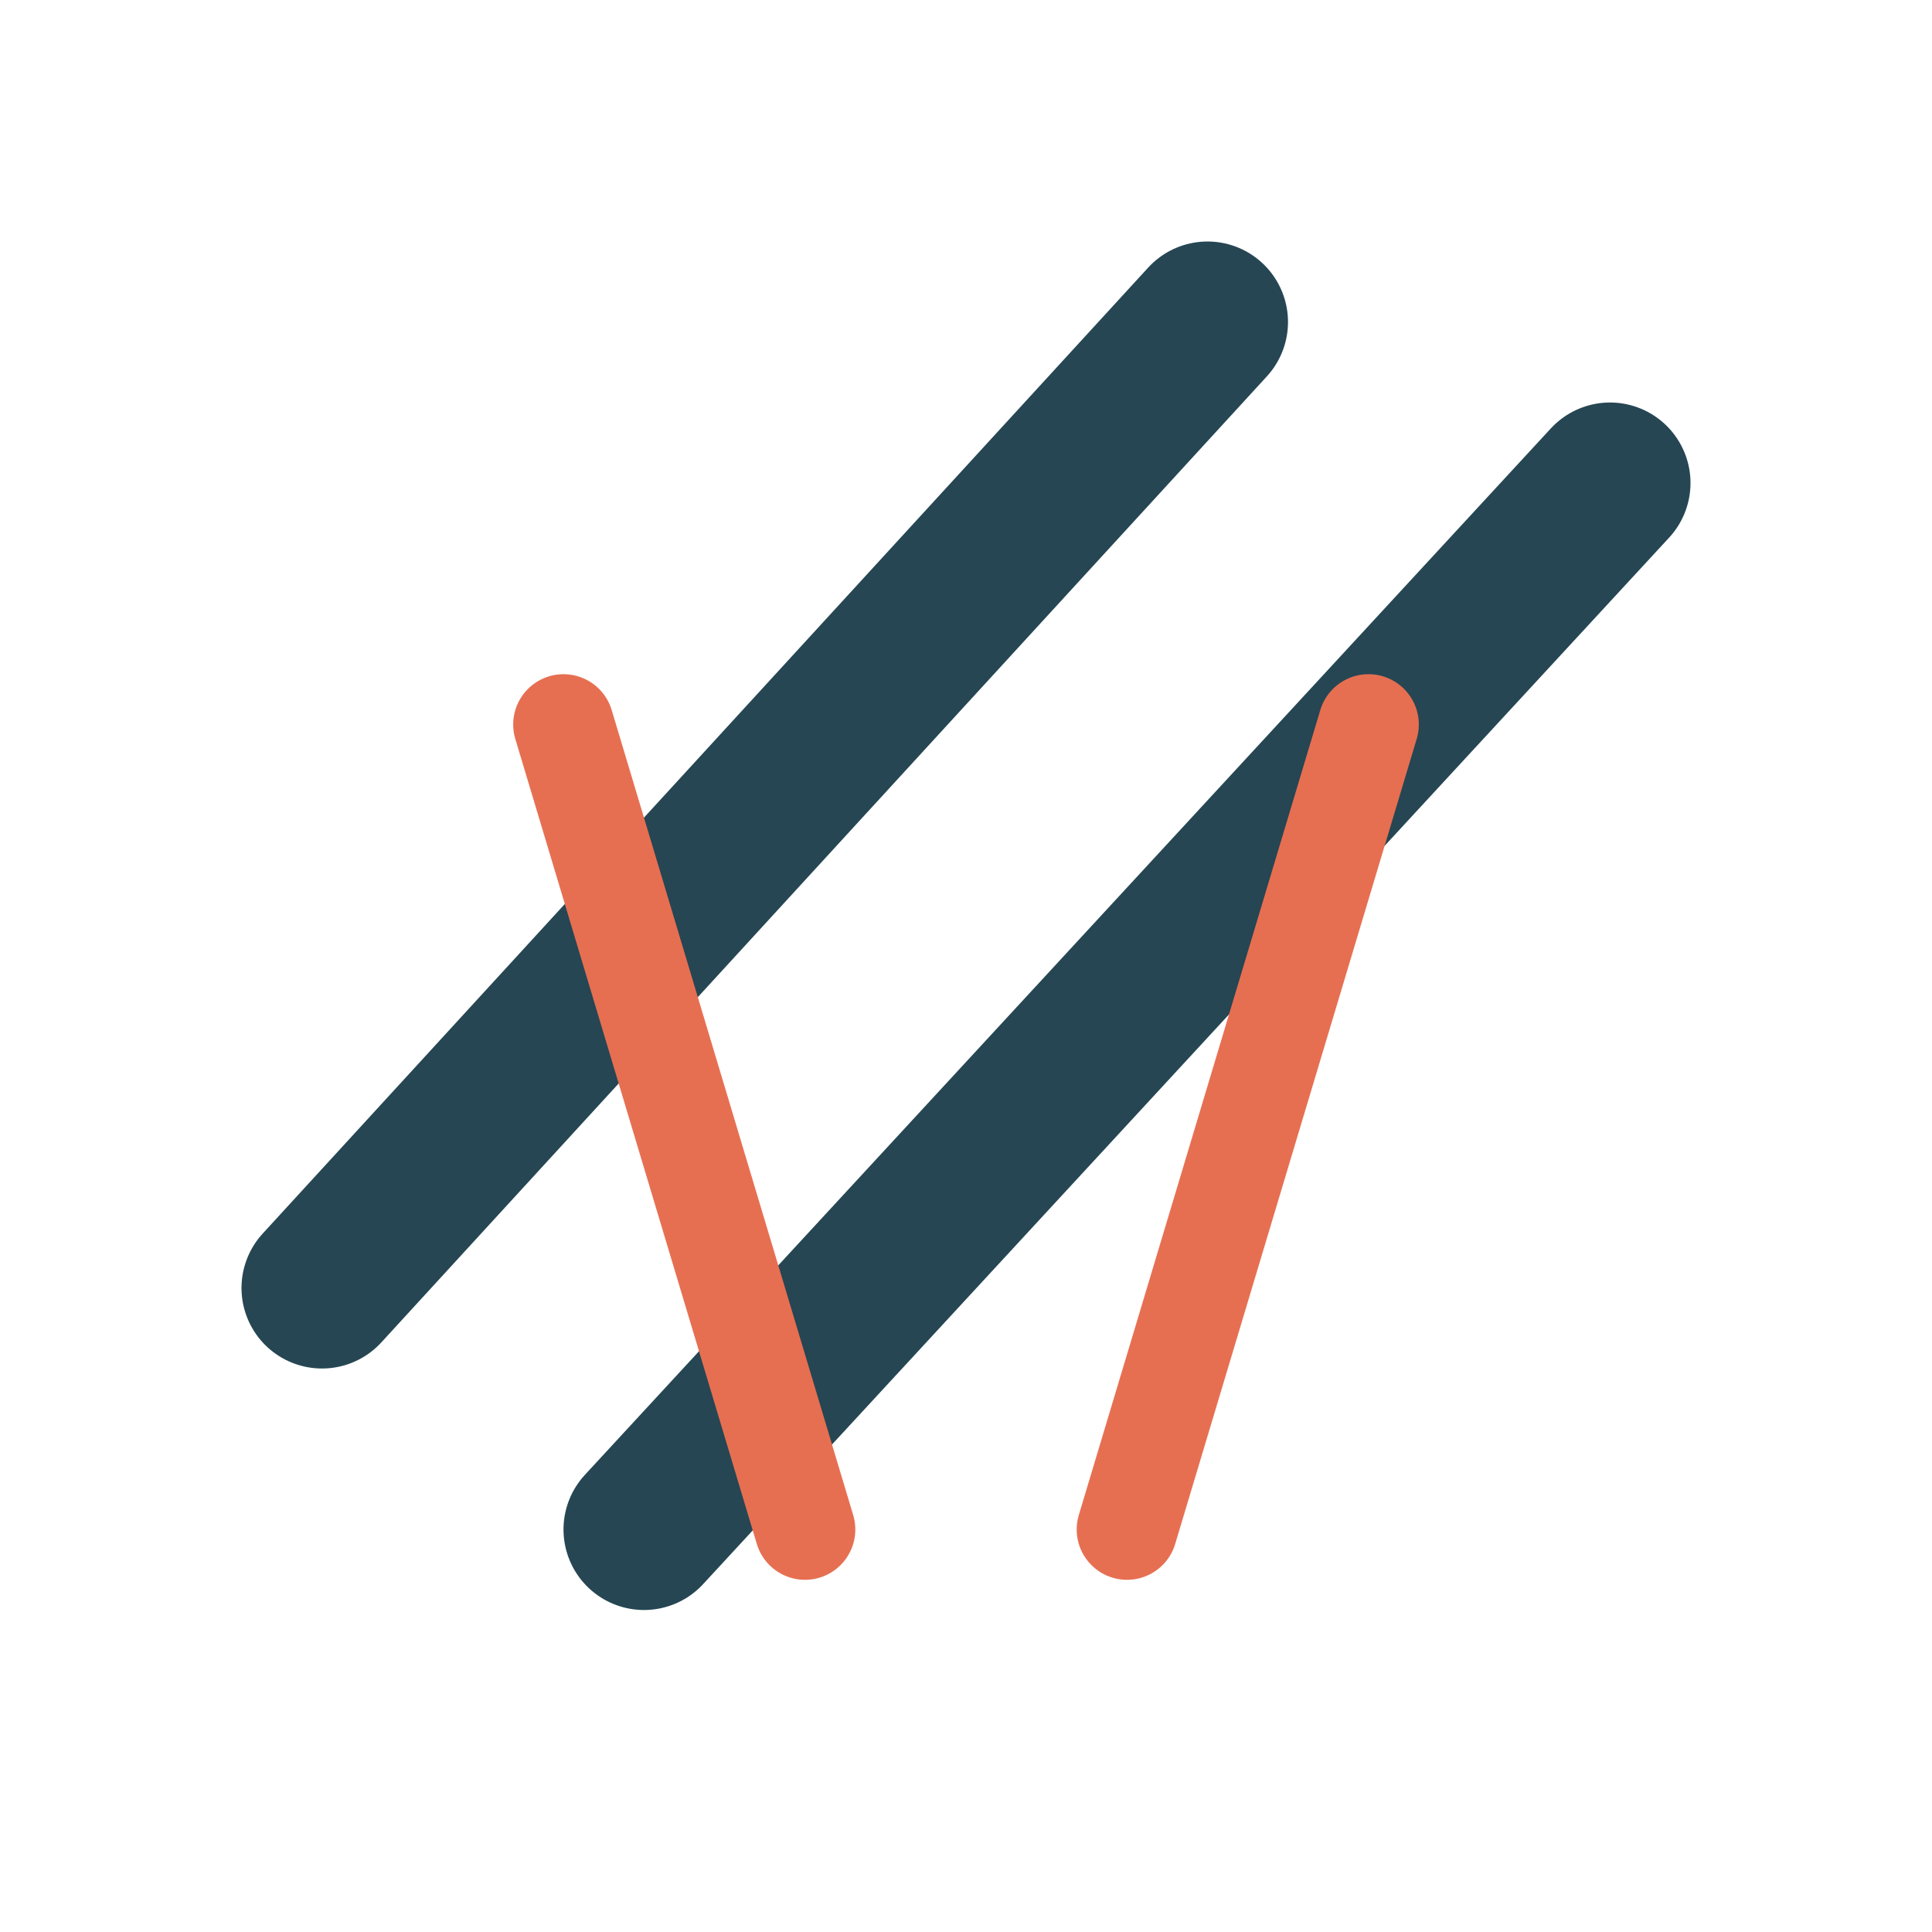
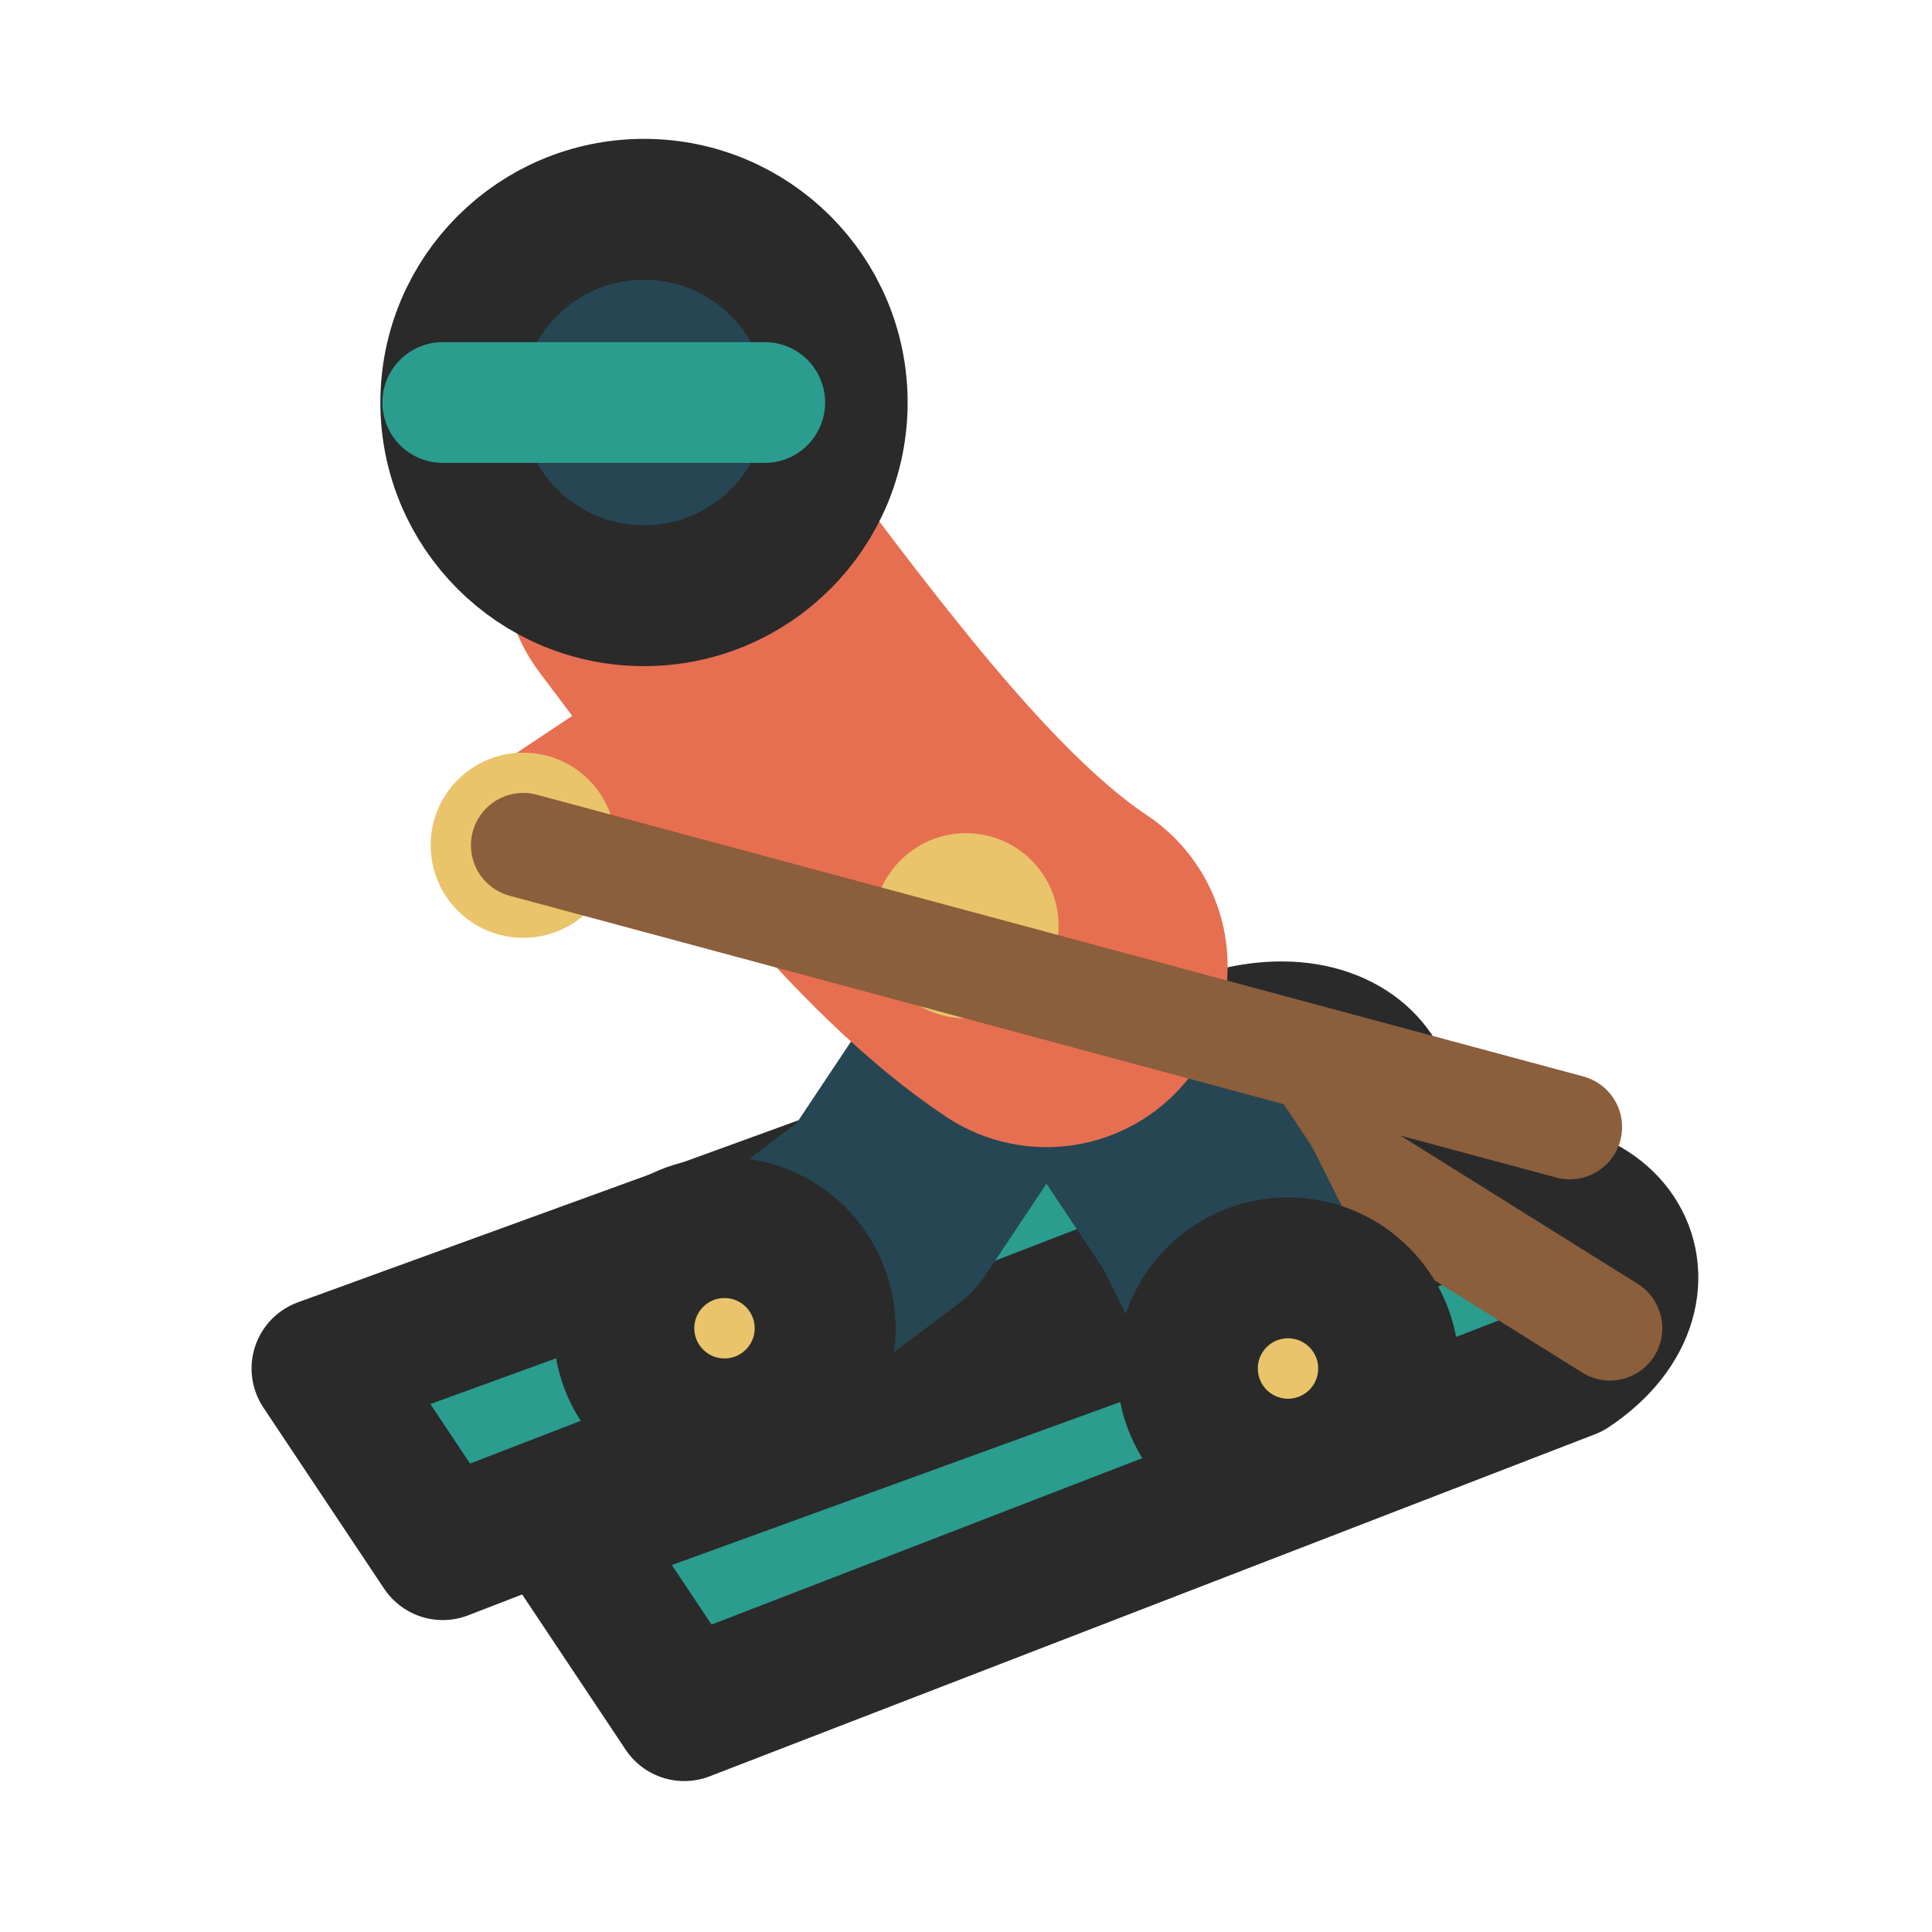
<svg xmlns="http://www.w3.org/2000/svg" viewBox="0 0 48 48" fill="none" stroke="#2A2A2A" stroke-width="3.5" stroke-linecap="round" stroke-linejoin="round">
-   <path d="M8 32 L30 8" stroke="#264653" stroke-width="4" fill="none" />
-   <path d="M16 38 L40 12" stroke="#264653" stroke-width="4" fill="none" />
-   <path d="M14 18 L20 38" stroke="#E76F51" stroke-width="2.5" fill="none" />
-   <path d="M34 18 L28 38" stroke="#E76F51" stroke-width="2.5" fill="none" />
+   <path d="M8 34 L30 26 C34 24.5 36 28 33 30 L11 38.5 Z" fill="#2A9D8F" />
+   <path d="M14 38 L36 30 C40 28.5 42 32 39 34 L17 42.5 Z" fill="#2A9D8F" />
+   <path d="M24 23 L40 33" stroke="#8B5E3C" stroke-width="2.6" fill="none" />
+   <path d="M26 24 L22 30 L18 33" stroke="#264653" stroke-width="6" fill="none" />
+   <path d="M26 24 L30 30 L32 34" stroke="#264653" stroke-width="6" fill="none" />
+   <path d="M17 14 C20 18 23 22 26 24" stroke="#E76F51" stroke-width="9" fill="none" />
+   <path d="M19 17 L13 21" stroke="#E76F51" stroke-width="4" fill="none" />
+   <path d="M22 20 L24 23" stroke="#E76F51" stroke-width="4" fill="none" />
+   <circle cx="16" cy="10" r="4.8" fill="#264653" />
+   <path d="M11 10 H19" stroke="#2A9D8F" stroke-width="3" fill="none" />
+   <circle cx="13" cy="21" r="2.3" fill="#E9C46A" stroke="none" />
+   <circle cx="24" cy="23" r="2.3" fill="#E9C46A" stroke="none" />
+   <circle cx="18" cy="33" r="2.5" fill="#E9C46A" />
+   <circle cx="32" cy="34" r="2.5" fill="#E9C46A" />
+   <path d="M13 21 L39 28" stroke="#8B5E3C" stroke-width="2.6" fill="none" />
</svg>
